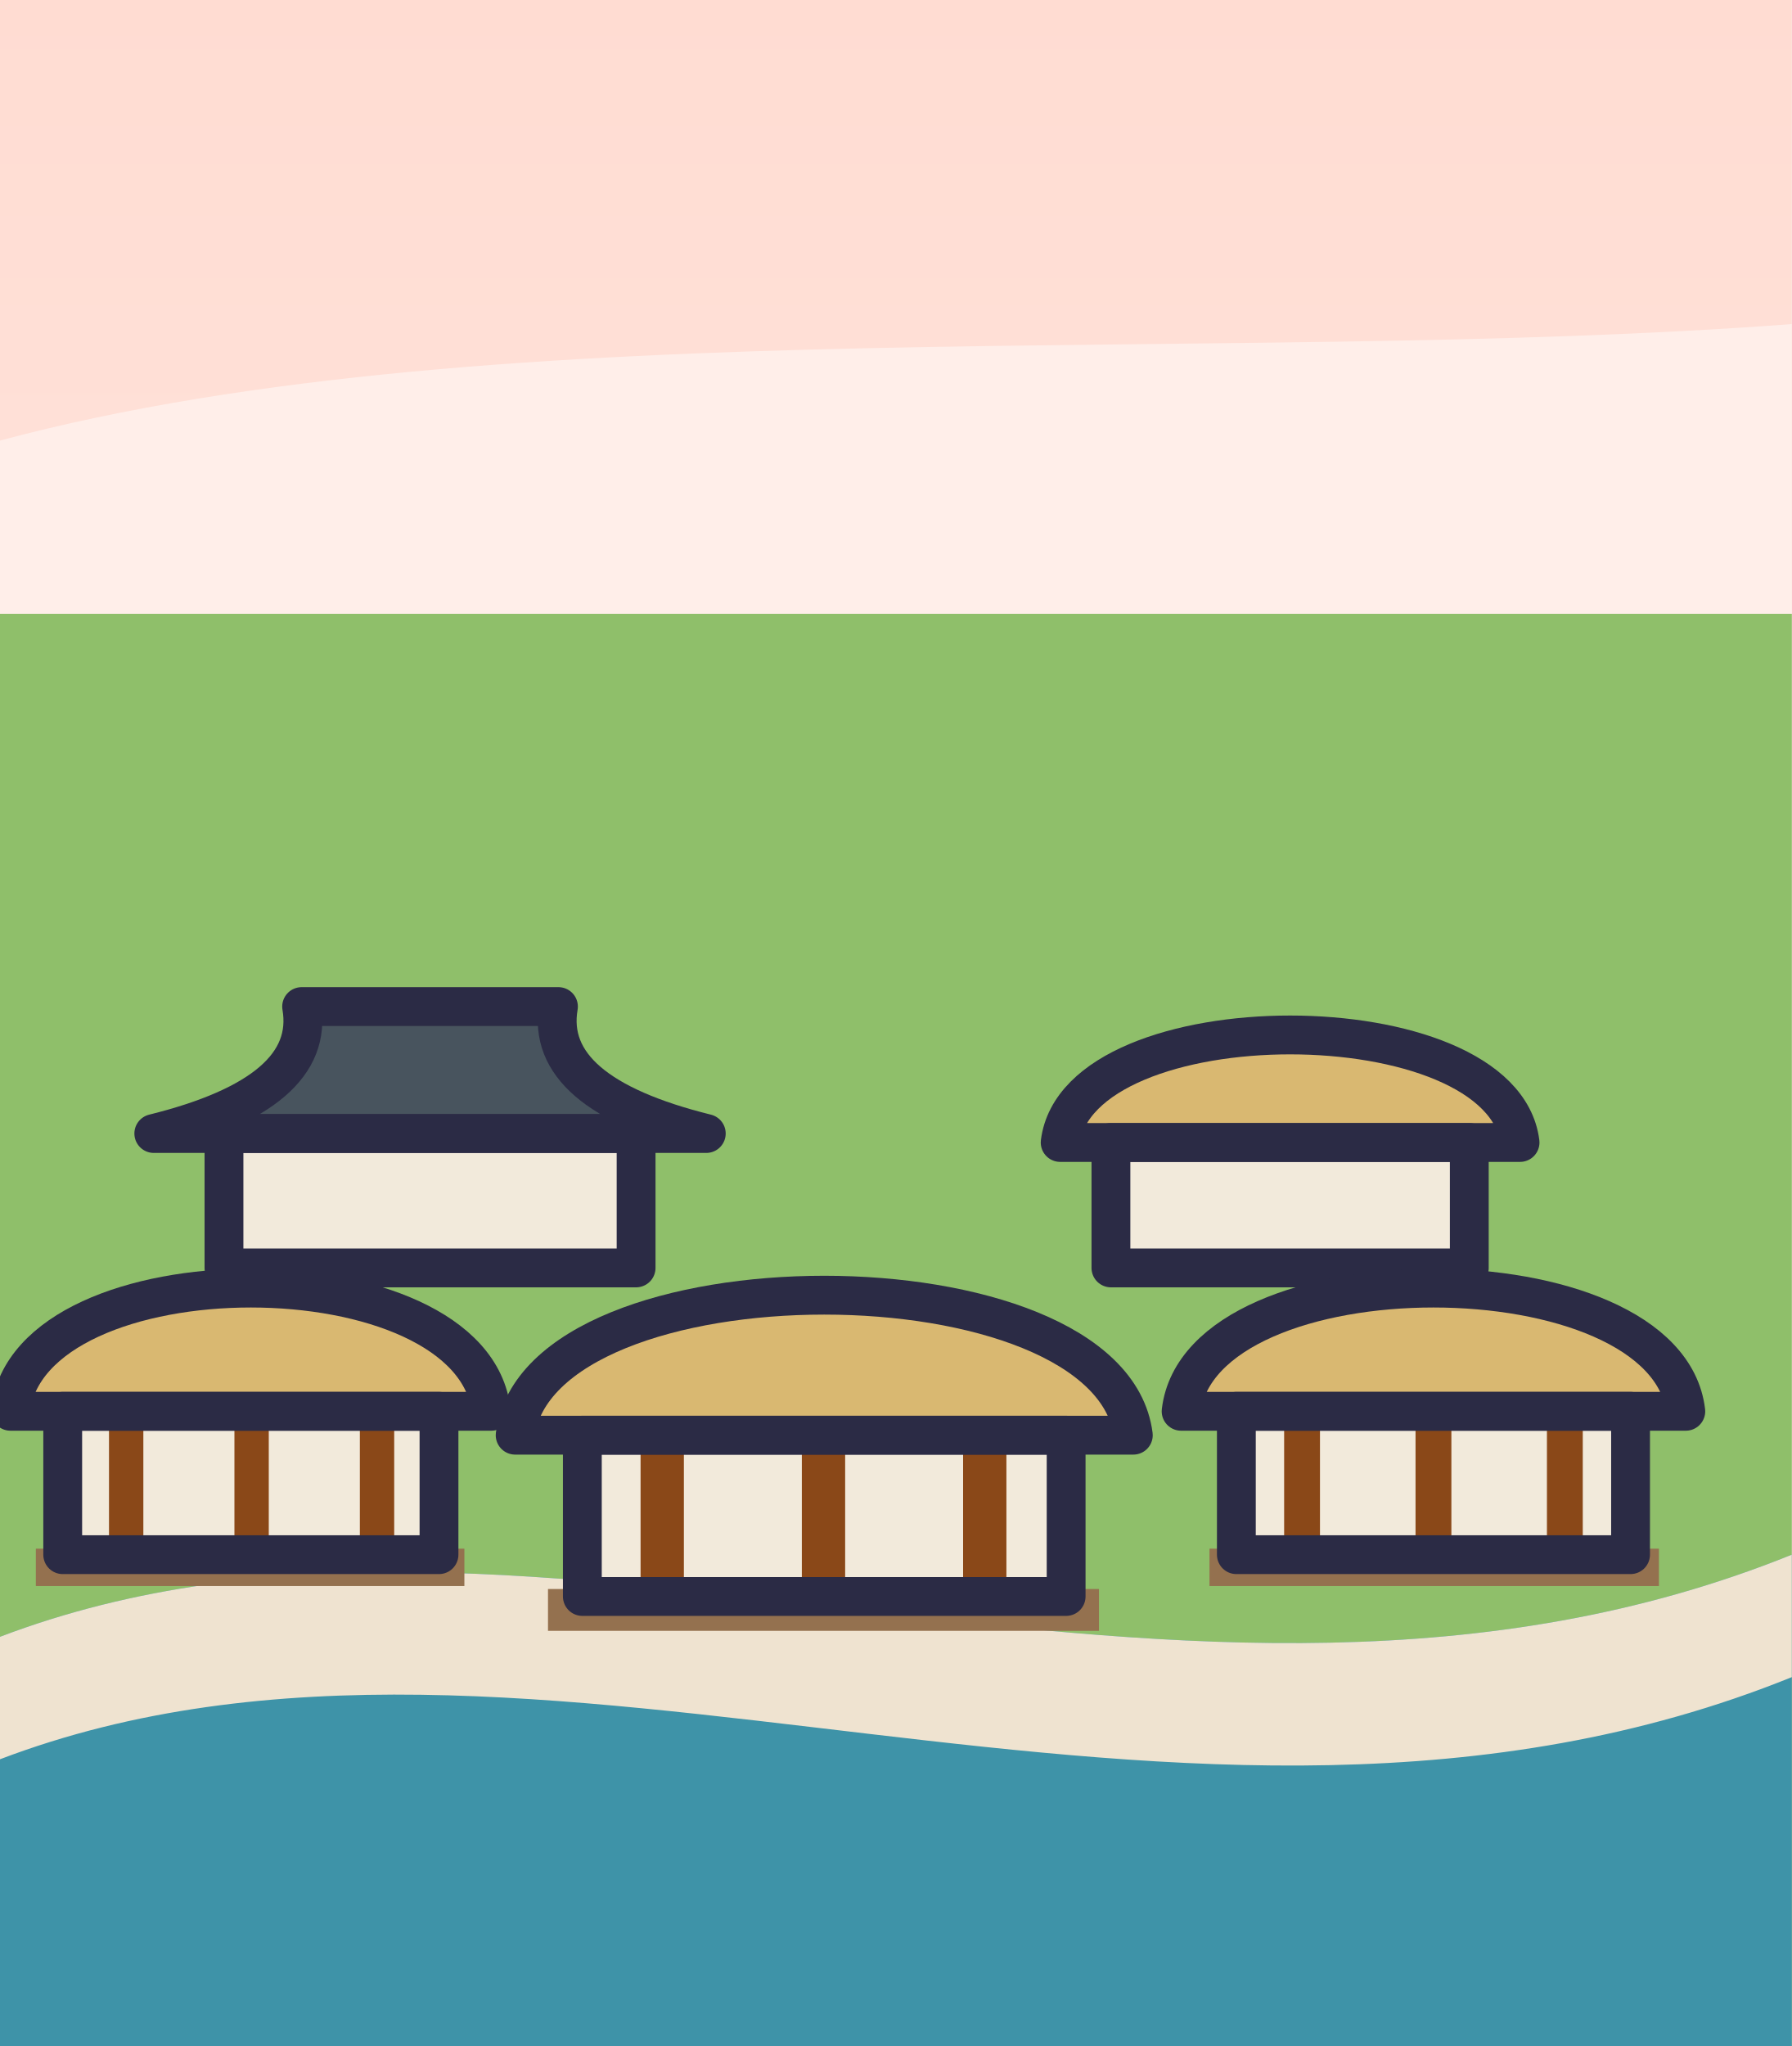
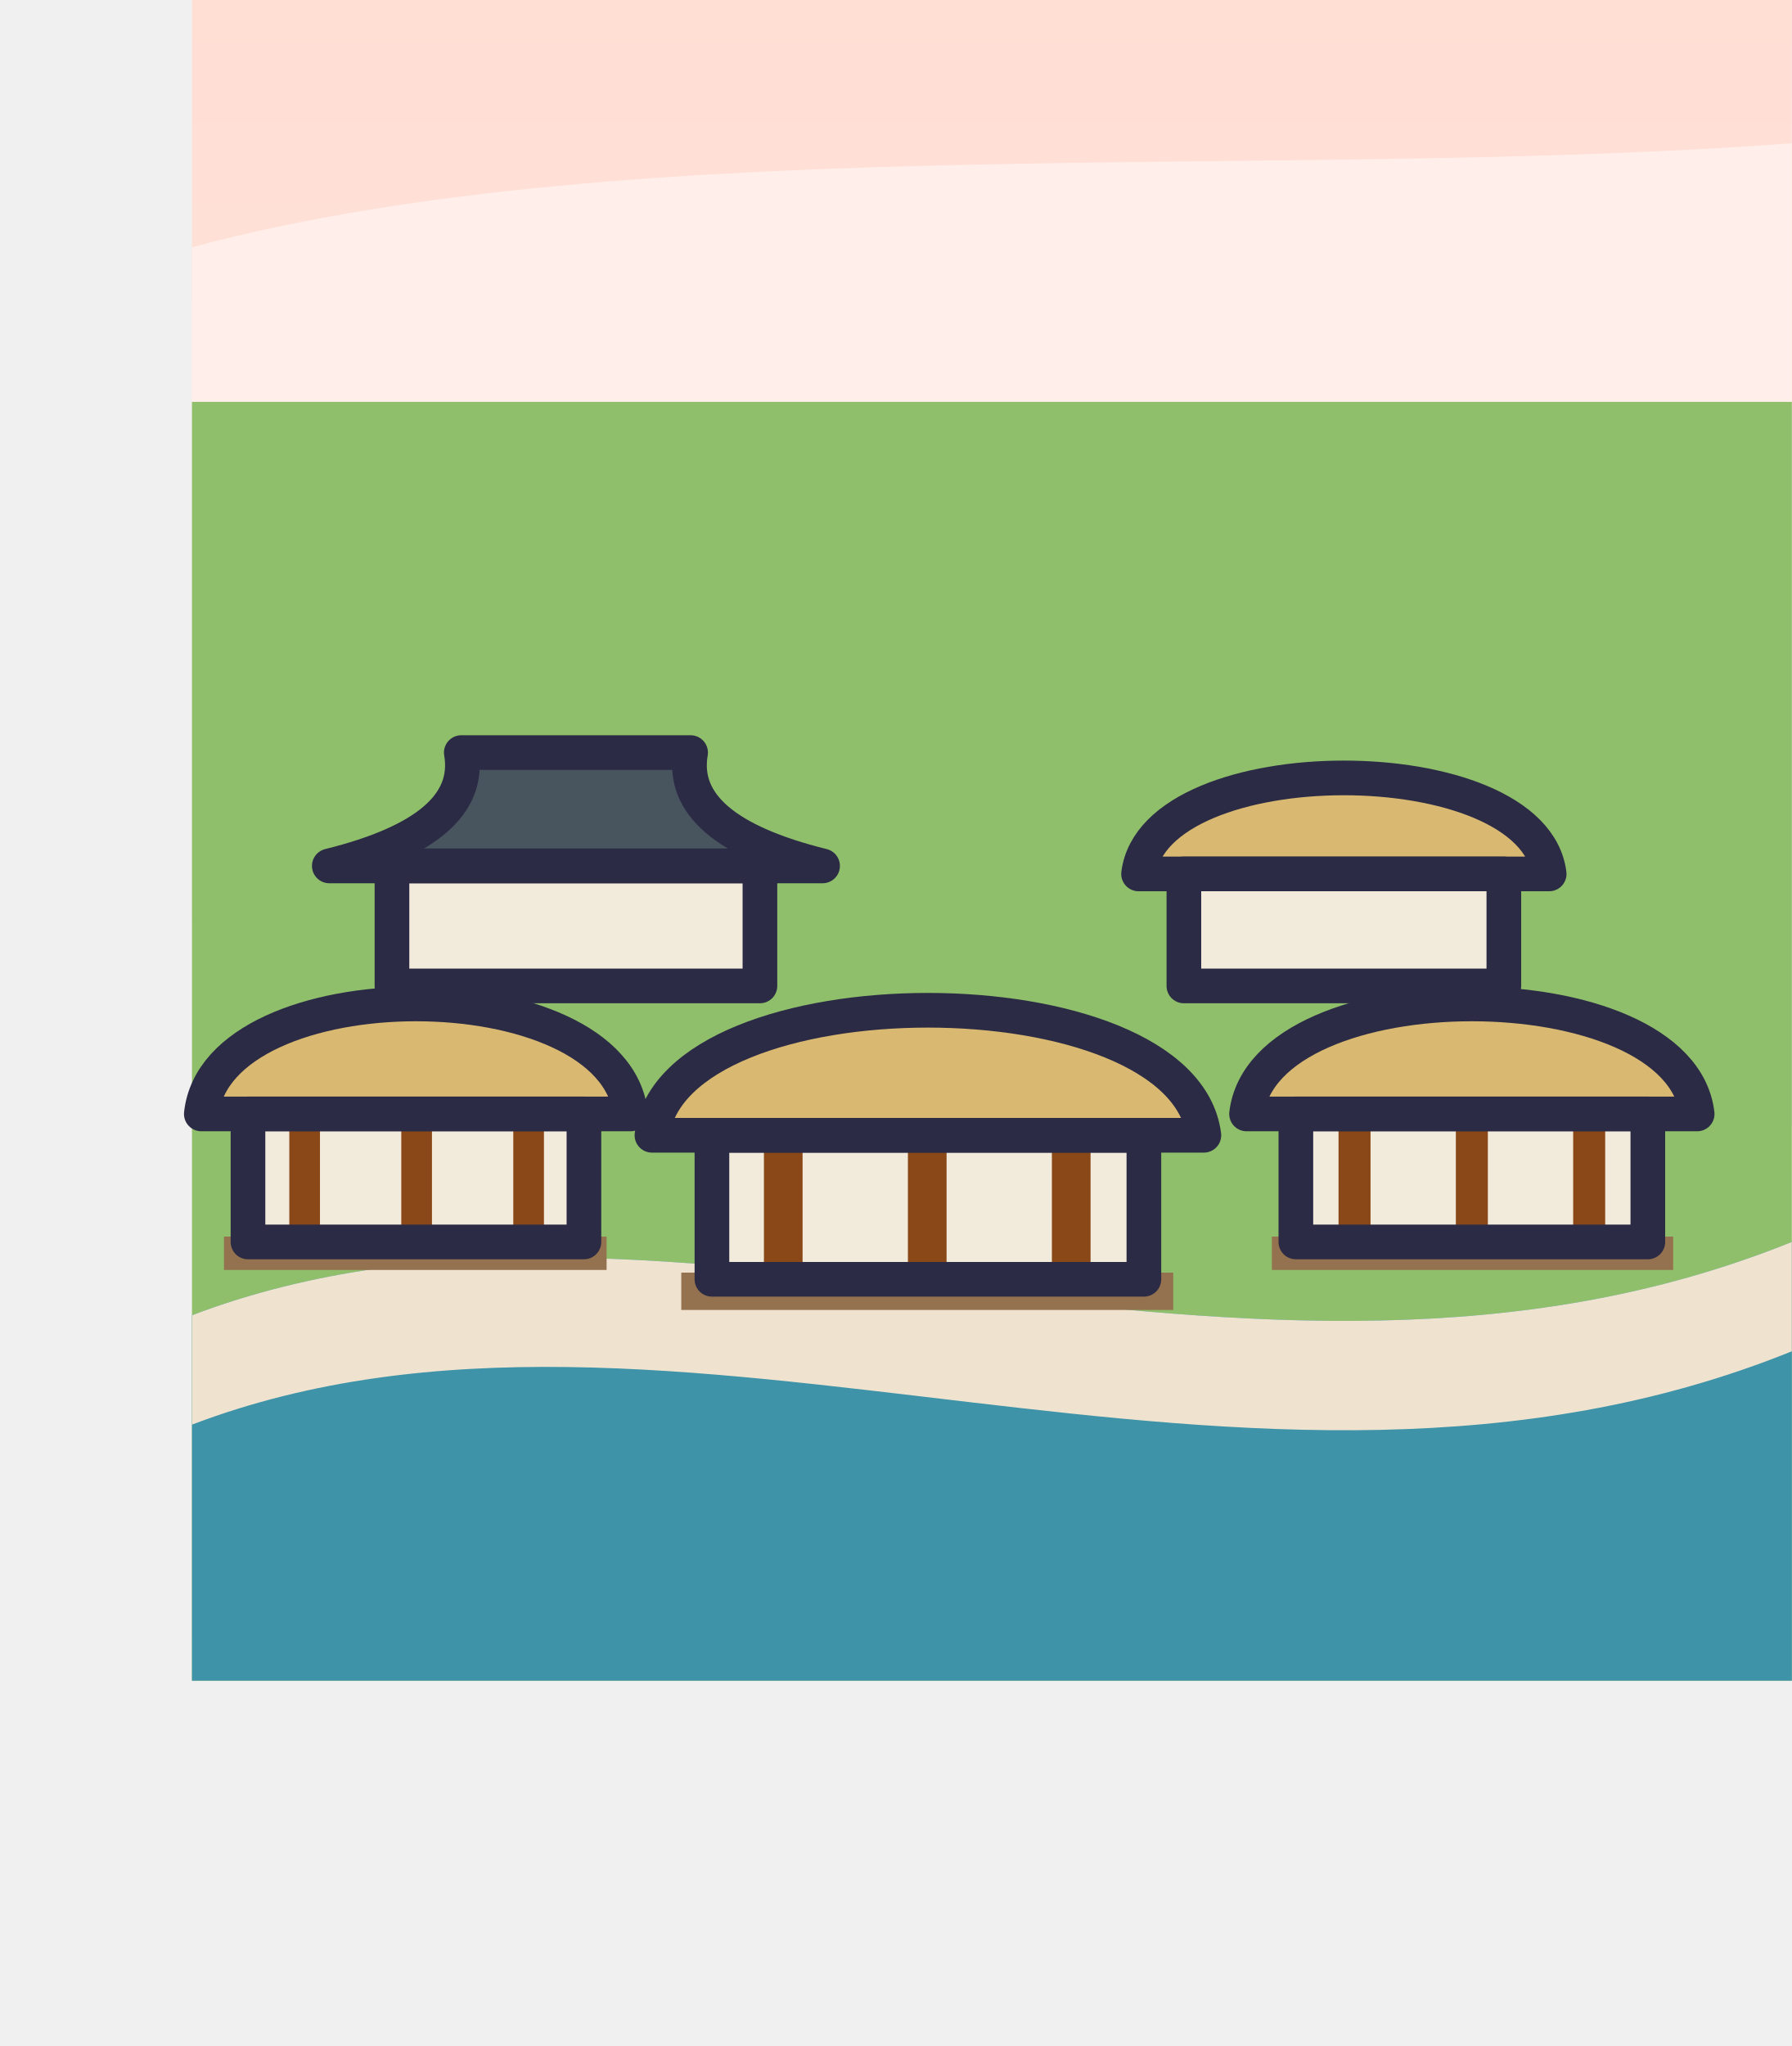
- <svg xmlns="http://www.w3.org/2000/svg" viewBox="0 0 120 137" width="120" height="137" role="img" aria-label="하회마을" data-landmark="hahoe-folk-village">
+ <svg xmlns="http://www.w3.org/2000/svg" viewBox="-14.40 10.96 134.40 153.44" width="120" height="137" role="img" aria-label="하회마을" data-landmark="hahoe-folk-village">
  <defs>
    <linearGradient id="sky" x1="0" y1="0" x2="0" y2="1">
      <stop offset="0" stop-color="#FFDCD2" />
      <stop offset="1" stop-color="#FFEEE9" />
    </linearGradient>
  </defs>
  <rect width="120" height="137" fill="url(#sky)" />
  <path d="M0,29.5 C33.6,20.5 81.6,24.6 120.0,21.7 L120.0,41.1 L0,41.1 Z" fill="#FFEEE9" opacity="1" />
  <rect y="41.1" width="120" height="95.9" fill="#8FBF6A" />
  <path d="M0,109.6 C36.0,95.9 79.2,120.6 120,104.1 L120,137 L0,137 Z" fill="#3E93A8" />
  <path d="M0,109.6 C36.0,95.9 79.2,120.6 120,104.1 L120,112.3 C79.2,128.8 36.0,104.1 0,117.8 Z" fill="#EFE3D0" />
  <defs>
    <mask id="mFront">
      <rect width="120" height="137" fill="#fff" />
      <path d="M4.2,94.5 L29.4,94.5 L29.4,104.1 L4.2,104.1 Z" fill="#000" />
      <path d="M0.7,94.5 C1.9,83.5 31.7,83.5 32.9,94.5 Z" fill="#000" />
      <path d="M39.0,96.1 L71.4,96.1 L71.4,106.9 L39.0,106.9 Z" fill="#000" />
      <path d="M34.5,96.1 C36.1,83.6 74.3,83.6 75.9,96.1 Z" fill="#000" />
      <path d="M82.8,94.5 L109.2,94.5 L109.2,104.1 L82.8,104.1 Z" fill="#000" />
      <path d="M79.1,94.5 C80.4,83.5 111.6,83.5 112.9,94.5 Z" fill="#000" />
    </mask>
  </defs>
  <g mask="url(#mFront)">
    <path d="M15.0,75.9 L42.6,75.9 L42.6,84.9 L15.0,84.9 Z" fill="#F2EADB" />
    <path d="M10.3,75.9 Q21.2,73.2 20.2,67.4 L37.4,67.4 Q36.4,73.2 47.3,75.9 Z" fill="#48545E" />
    <path d="M74.4,76.5 L98.4,76.5 L98.4,84.9 L74.4,84.9 Z" fill="#F2EADB" />
    <path d="M71.0,76.5 C72.2,66.9 100.6,66.9 101.8,76.5 Z" fill="#D9B871" />
    <g fill="none" stroke="#2B2B45" stroke-width="2.6" stroke-linejoin="round" stroke-linecap="round">
      <path d="M15.0,75.9 L42.6,75.9 L42.6,84.9 L15.0,84.9 Z" />
      <path d="M10.3,75.9 Q21.2,73.2 20.2,67.4 L37.4,67.4 Q36.4,73.2 47.3,75.9 Z" />
      <path d="M74.4,76.5 L98.4,76.5 L98.4,84.9 L74.4,84.9 Z" />
      <path d="M71.0,76.5 C72.2,66.9 100.6,66.9 101.8,76.5 Z" />
    </g>
  </g>
  <rect x="2.4" y="103.7" width="28.7" height="2.5" fill="#94714F" />
  <path d="M4.2,94.5 L29.4,94.5 L29.4,104.1 L4.2,104.1 Z" fill="#F2EADB" />
  <rect x="7.3" y="94.5" width="2.3" height="9.6" fill="#8A4818" />
  <rect x="15.7" y="94.5" width="2.3" height="9.6" fill="#8A4818" />
  <rect x="24.1" y="94.5" width="2.3" height="9.6" fill="#8A4818" />
  <path d="M0.7,94.5 C1.9,83.5 31.7,83.5 32.9,94.5 Z" fill="#D9B871" />
  <rect x="36.7" y="106.4" width="36.9" height="2.8" fill="#94714F" />
  <path d="M39.0,96.1 L71.4,96.1 L71.4,106.9 L39.0,106.9 Z" fill="#F2EADB" />
  <rect x="42.9" y="96.1" width="2.9" height="10.8" fill="#8A4818" />
  <rect x="53.7" y="96.1" width="2.9" height="10.8" fill="#8A4818" />
  <rect x="64.5" y="96.1" width="2.9" height="10.8" fill="#8A4818" />
  <path d="M34.5,96.1 C36.1,83.6 74.3,83.6 75.9,96.1 Z" fill="#D9B871" />
  <rect x="81.0" y="103.7" width="30.1" height="2.5" fill="#94714F" />
  <path d="M82.8,94.5 L109.2,94.5 L109.2,104.1 L82.8,104.1 Z" fill="#F2EADB" />
  <rect x="86.0" y="94.5" width="2.4" height="9.6" fill="#8A4818" />
  <rect x="94.8" y="94.5" width="2.4" height="9.6" fill="#8A4818" />
  <rect x="103.6" y="94.5" width="2.4" height="9.6" fill="#8A4818" />
  <path d="M79.1,94.5 C80.4,83.5 111.6,83.5 112.9,94.5 Z" fill="#D9B871" />
  <g fill="none" stroke="#2B2B45" stroke-width="2.6" stroke-linejoin="round" stroke-linecap="round">
    <path d="M4.2,94.5 L29.4,94.5 L29.4,104.1 L4.2,104.1 Z" />
    <path d="M0.7,94.5 C1.9,83.5 31.7,83.5 32.9,94.5 Z" />
    <path d="M39.0,96.1 L71.4,96.1 L71.4,106.9 L39.0,106.9 Z" />
    <path d="M34.5,96.1 C36.1,83.6 74.3,83.6 75.9,96.1 Z" />
    <path d="M82.8,94.5 L109.2,94.5 L109.2,104.1 L82.8,104.1 Z" />
    <path d="M79.1,94.5 C80.4,83.5 111.6,83.5 112.9,94.5 Z" />
  </g>
</svg>
